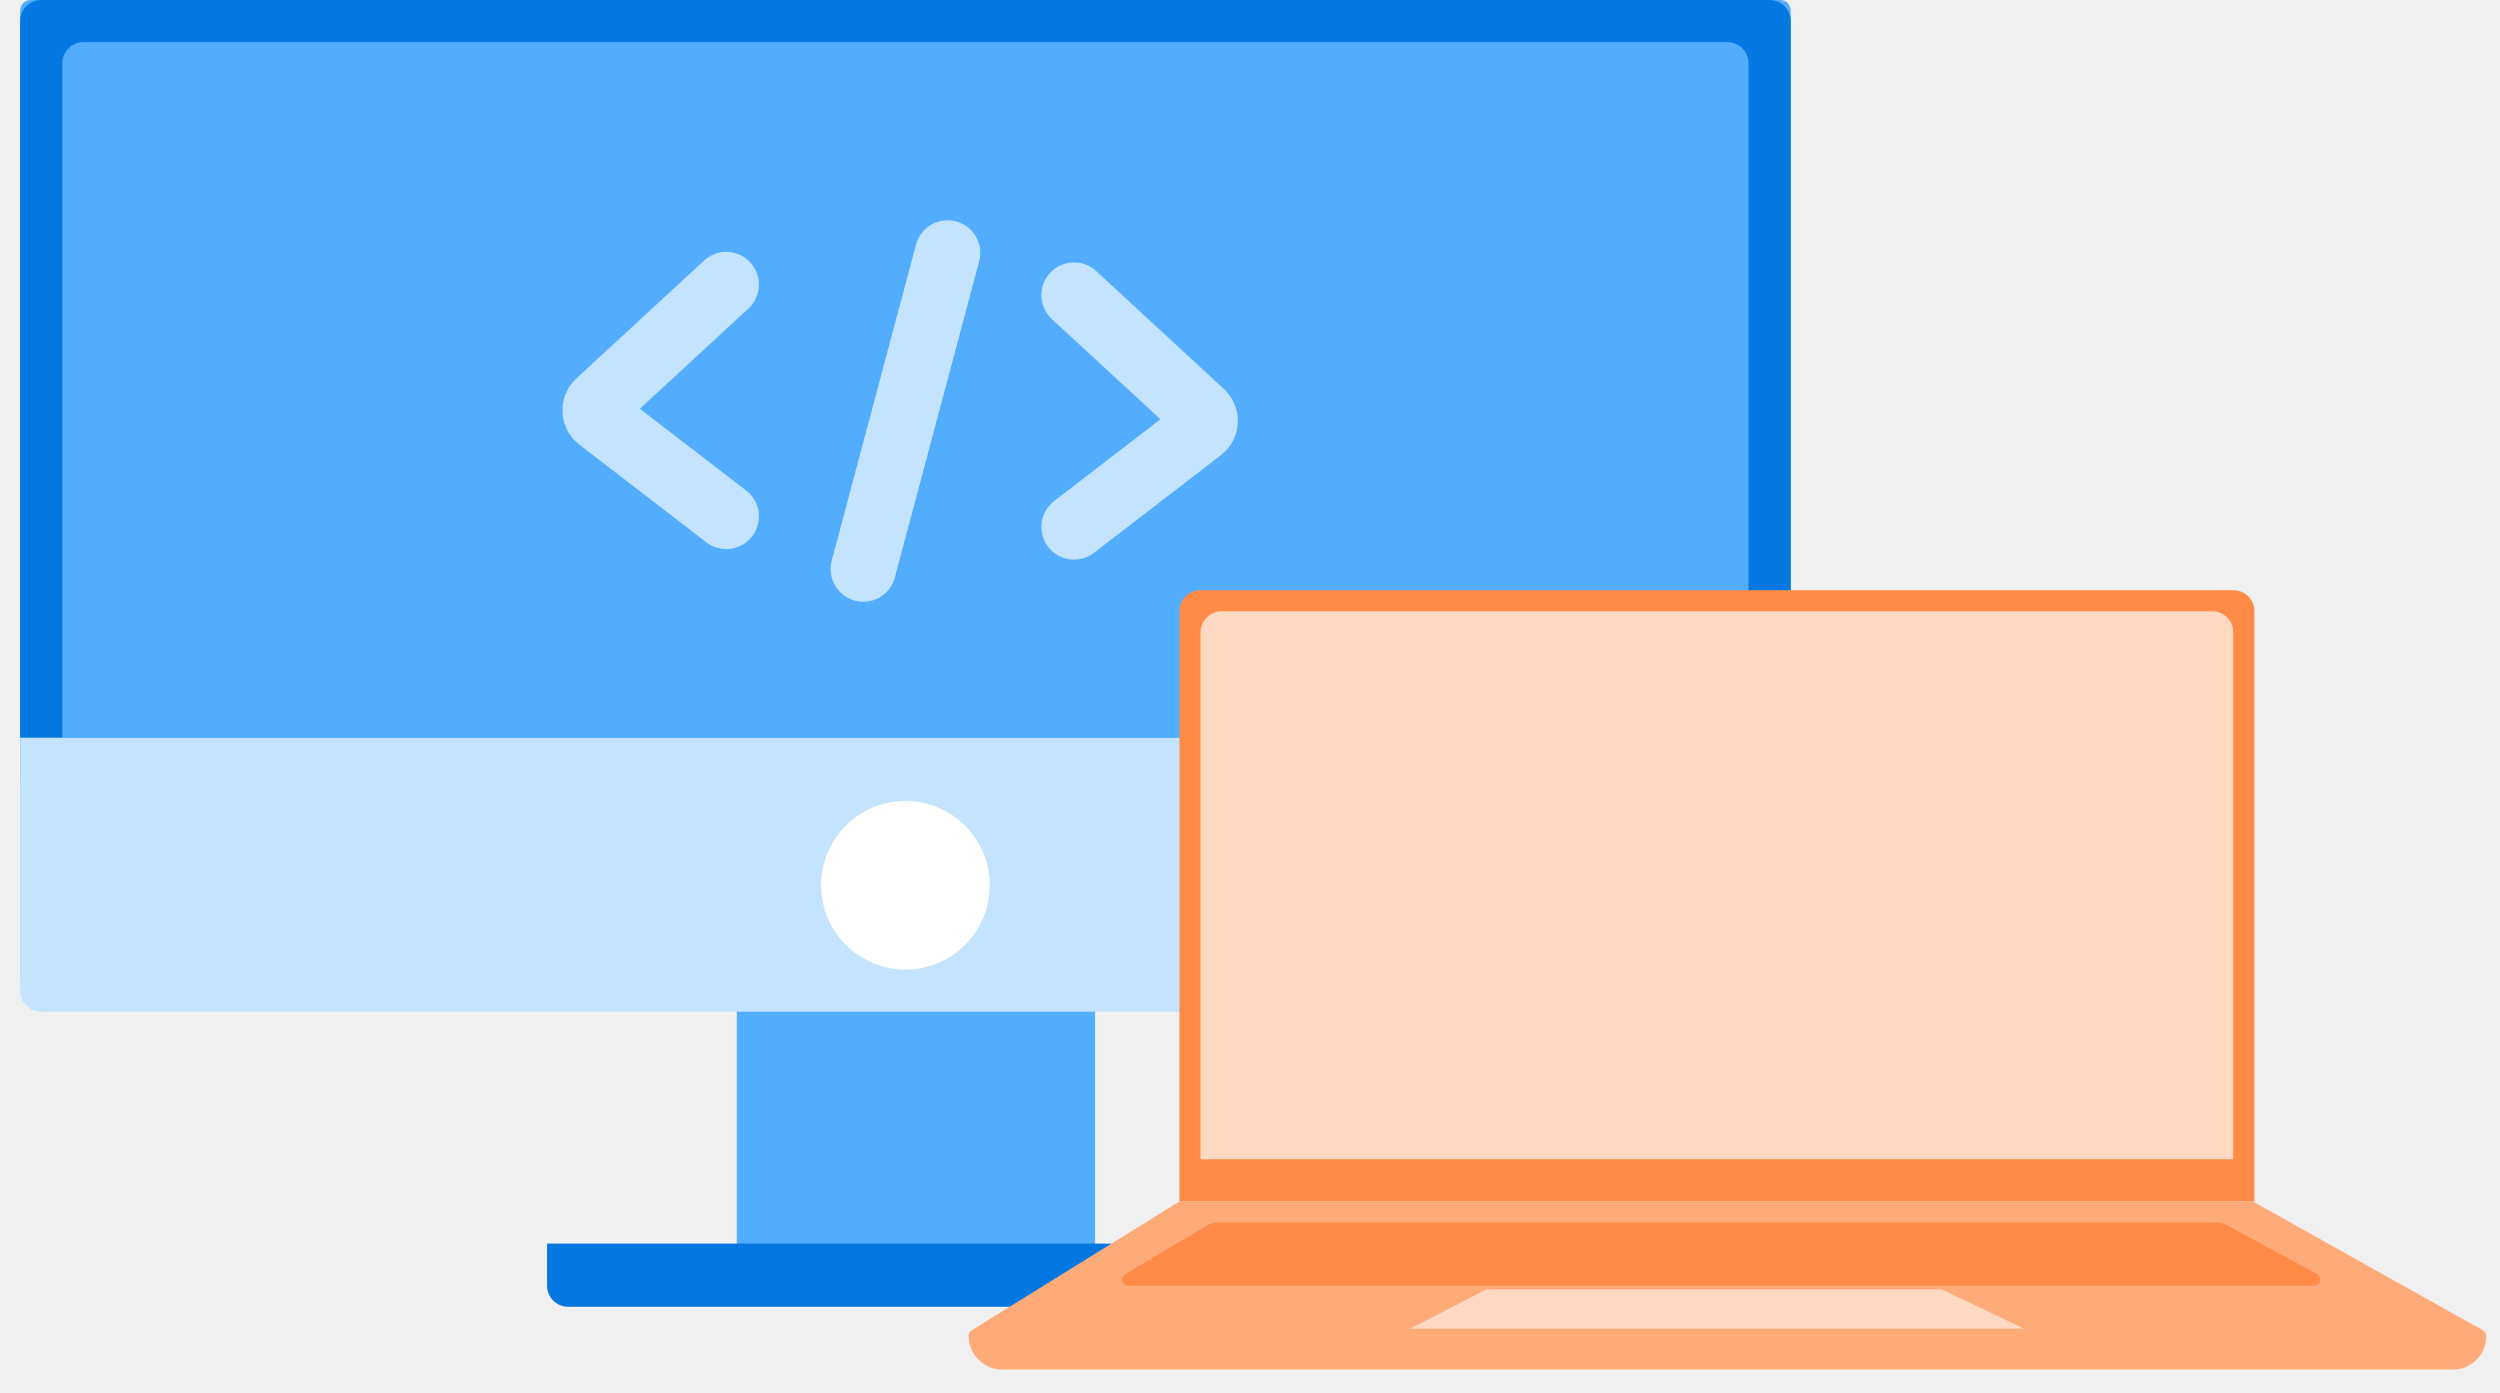
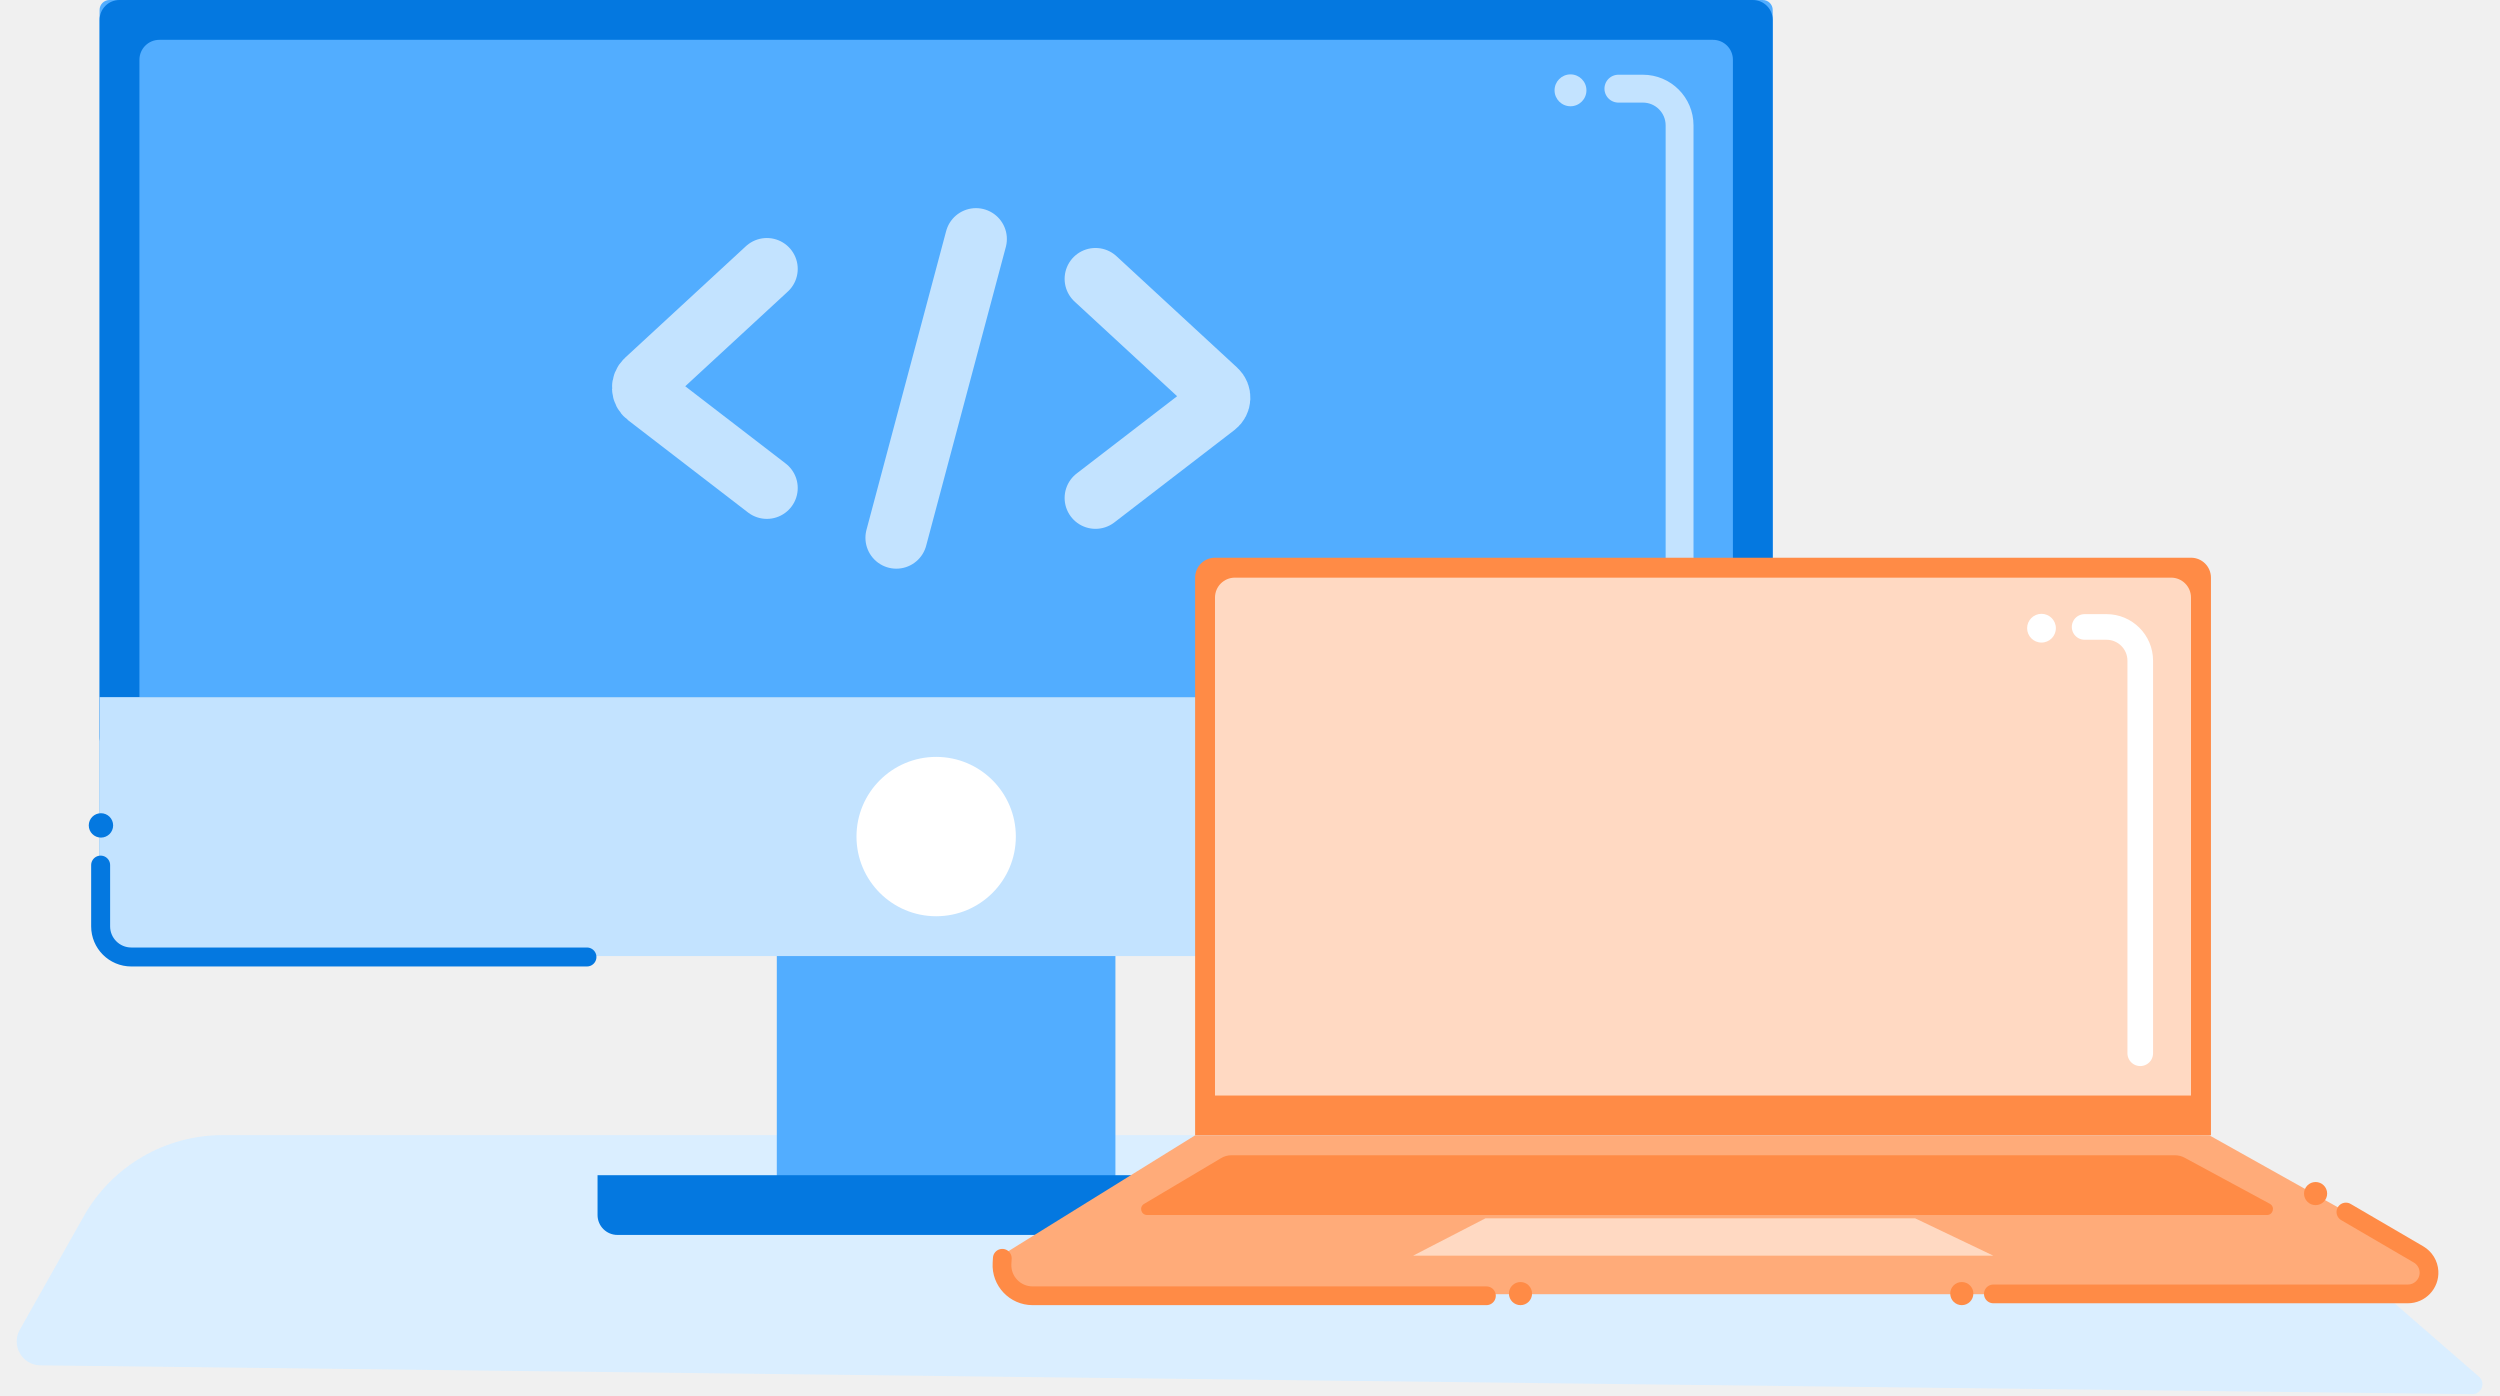
- <svg xmlns="http://www.w3.org/2000/svg" width="88" height="49" viewBox="0 0 88 49" fill="none">
-   <path fill-rule="evenodd" clip-rule="evenodd" d="M63.032 0.371C63.032 0.166 62.865 -0 62.661 -0H1.08C0.875 -0 0.709 0.166 0.709 0.371V34.129C0.709 34.539 1.041 34.871 1.451 34.871H62.29C62.699 34.871 63.032 34.539 63.032 34.129V0.371ZM38.548 35.242C38.548 35.037 38.382 34.871 38.177 34.871H26.306C26.101 34.871 25.935 35.037 25.935 35.242V44.516C25.935 44.926 26.267 45.258 26.677 45.258H37.806C38.216 45.258 38.548 44.926 38.548 44.516V35.242Z" fill="#52ADFF" />
-   <path d="M19.258 43.774H45.226V45.258C45.226 45.668 44.893 46 44.484 46H20C19.59 46 19.258 45.668 19.258 45.258V43.774Z" fill="#0478E0" />
-   <rect x="0.709" y="-0" width="62.323" height="28.194" rx="0.742" fill="#0478E0" />
-   <path d="M2.194 2.226C2.194 1.816 2.526 1.484 2.936 1.484H60.807C61.217 1.484 61.549 1.816 61.549 2.226V25.968H2.194V2.226Z" fill="#52ADFF" />
-   <path d="M0.709 25.968H63.032V34.871C63.032 35.281 62.699 35.613 62.29 35.613H1.451C1.041 35.613 0.709 35.281 0.709 34.871V25.968Z" fill="#C3E3FF" />
-   <path d="M25.564 10.016L21.065 14.169C20.896 14.325 20.908 14.596 21.09 14.736L25.564 18.177" stroke="#C3E3FF" stroke-width="2.3" stroke-linecap="round" />
-   <path d="M37.806 10.387L42.305 14.54C42.474 14.696 42.462 14.967 42.28 15.107L37.806 18.548" stroke="#C3E3FF" stroke-width="2.3" stroke-linecap="round" />
-   <path d="M33.355 8.903L30.387 20.032" stroke="#C3E3FF" stroke-width="2.3" stroke-linecap="round" />
-   <circle cx="31.871" cy="31.161" r="2.968" fill="white" />
-   <path d="M41.517 21.516C41.517 21.106 41.849 20.774 42.258 20.774H78.613C79.023 20.774 79.355 21.106 79.355 21.516V42.29H41.517V21.516Z" fill="#FF8B46" />
-   <path d="M42.257 22.258C42.257 21.848 42.59 21.516 42.999 21.516H77.87C78.28 21.516 78.612 21.848 78.612 22.258V40.806H42.257V22.258Z" fill="#FFD9C2" />
-   <path d="M79.297 42.29H41.516L34.208 46.823C34.139 46.866 34.096 46.942 34.096 47.024C34.096 47.678 34.626 48.208 35.279 48.208H86.339C86.989 48.208 87.516 47.681 87.516 47.031C87.516 46.945 87.469 46.867 87.395 46.825L79.297 42.29Z" fill="#FFAB79" />
-   <path d="M39.615 44.844L42.488 43.136C42.603 43.068 42.734 43.032 42.867 43.032H78.018C78.141 43.032 78.262 43.063 78.371 43.121L81.548 44.84C81.751 44.949 81.673 45.258 81.442 45.258H39.729C39.502 45.258 39.42 44.96 39.615 44.844Z" fill="#FF8B46" />
-   <path fill-rule="evenodd" clip-rule="evenodd" d="M52.329 45.382L49.637 46.772H60.064V46.772H71.248L68.34 45.382H60.134V45.382H52.329Z" fill="#FFD9C2" />
+ <svg xmlns="http://www.w3.org/2000/svg" width="2372" height="1324" viewBox="0 0 2372 1324" fill="none">
+   <path d="M211.184 1077.01H576.406H2084.76C2087.04 1077.01 2089.24 1077.84 2090.96 1079.33L2352.06 1306.19C2358.7 1311.96 2354.55 1322.88 2345.75 1322.78L38.286 1295.45C21.053 1295.25 10.337 1276.66 18.797 1261.64L79.469 1153.98C106.264 1106.43 156.605 1077.01 211.184 1077.01Z" fill="#DAEEFF" />
+   <path fill-rule="evenodd" clip-rule="evenodd" d="M1681.95 9.449C1681.95 4.231 1677.72 0 1672.5 0H103.924C98.706 0 94.475 4.231 94.475 9.449V869.333C94.475 879.771 102.936 888.232 113.374 888.232H1663.05C1673.49 888.232 1681.95 879.771 1681.95 869.333V9.449ZM1058.31 897.683C1058.31 892.464 1054.08 888.233 1048.86 888.233H746.484C741.265 888.233 737.034 892.464 737.034 897.683V1133.91C737.034 1144.35 745.496 1152.81 755.933 1152.81H1039.41C1049.85 1152.81 1058.31 1144.35 1058.31 1133.91V897.683Z" fill="#52ADFF" />
+   <path d="M566.953 1115.01H1228.4V1152.81C1228.4 1163.25 1219.94 1171.71 1209.5 1171.71H585.852C575.415 1171.71 566.953 1163.25 566.953 1152.81V1115.01Z" fill="#0478E0" />
+   <rect x="94.475" width="1587.48" height="718.145" rx="18.898" fill="#0478E0" />
+   <path d="M132.3 56.693C132.3 46.255 140.761 37.794 151.199 37.794H1625.29C1635.72 37.794 1644.18 46.255 1644.18 56.693V661.446H132.3V56.693Z" fill="#52ADFF" />
+   <circle cx="1490.09" cy="85.698" r="15.123" fill="#C3E3FF" />
+   <path d="M1535.53 84.119H1558.75C1577.99 84.119 1593.58 99.711 1593.58 118.944V529.115" stroke="#C3E3FF" stroke-width="26.442" stroke-linecap="round" />
+   <path d="M94.475 661.451H1681.95V888.233C1681.95 898.671 1673.49 907.132 1663.05 907.132H113.374C102.936 907.132 94.475 898.671 94.475 888.233V661.451Z" fill="#C3E3FF" />
+   <path d="M95.484 820.809V878.906C95.484 894.969 108.505 907.99 124.568 907.99H556.892" stroke="#0478E0" stroke-width="18" stroke-linecap="round" />
+   <circle cx="95.781" cy="783.148" r="11.565" fill="#0478E0" />
+   <path d="M727.59 255.131L612.983 360.922C608.68 364.894 608.989 371.784 613.631 375.355L727.59 463.015" stroke="#C3E3FF" stroke-width="58.597" stroke-linecap="round" />
+   <path d="M1039.41 264.578L1154.01 370.369C1158.32 374.341 1158.01 381.231 1153.37 384.802L1039.41 472.462" stroke="#C3E3FF" stroke-width="58.597" stroke-linecap="round" />
+   <path d="M926.017 226.779L850.423 510.257" stroke="#C3E3FF" stroke-width="58.597" stroke-linecap="round" />
+   <circle cx="888.235" cy="793.737" r="75.594" fill="white" />
+   <path d="M1133.92 548.059C1133.92 537.622 1142.38 529.161 1152.82 529.161H2078.85C2089.28 529.161 2097.75 537.622 2097.75 548.059V1077.22H1133.92V548.059Z" fill="#FF8B46" />
+   <path d="M1152.79 566.959C1152.79 556.522 1161.25 548.061 1171.69 548.061H2059.92C2070.36 548.061 2078.82 556.522 2078.82 566.959V1039.42H1152.79V566.959Z" fill="#FFD9C2" />
+   <path d="M2096.27 1077.22H1133.9L947.763 1192.68C945.991 1193.78 944.913 1195.72 944.913 1197.8C944.913 1214.45 958.407 1227.94 975.052 1227.94H2275.63C2292.19 1227.94 2305.61 1214.52 2305.61 1197.96C2305.61 1195.79 2304.44 1193.79 2302.54 1192.73L2096.27 1077.22Z" fill="#FFAB79" />
+   <path d="M1891.3 1227.65H2284.55C2296.11 1227.65 2305.29 1217.93 2304.62 1206.38V1206.38C2304.23 1199.67 2300.5 1193.59 2294.69 1190.19L2225.79 1149.96" stroke="#FF8B46" stroke-width="17.792" stroke-linecap="round" />
+   <circle cx="1861.35" cy="1227.36" r="10.972" fill="#FF8B46" />
+   <circle cx="1936.97" cy="596.035" r="13.641" fill="white" />
+   <path d="M1977.89 594.849H1998.64C2016.33 594.849 2030.67 609.187 2030.67 626.874V999.322" stroke="white" stroke-width="24.316" stroke-linecap="round" />
+   <circle cx="2197.03" cy="1132.47" r="10.972" fill="#FF8B46" />
+   <path d="M950.987 1193.85L950.707 1198.66C949.733 1215.36 963.013 1229.43 979.741 1229.43H1410.32" stroke="#FF8B46" stroke-width="17.792" stroke-linecap="round" />
+   <circle cx="1442.64" cy="1227.36" r="10.972" fill="#FF8B46" />
+   <path d="M1085.48 1142.27L1158.68 1098.77C1161.6 1097.03 1164.93 1096.11 1168.33 1096.11H2063.68C2066.82 1096.11 2069.91 1096.9 2072.67 1098.39L2153.6 1142.15C2158.77 1144.95 2156.79 1152.81 2150.9 1152.81H1088.38C1082.62 1152.81 1080.53 1145.21 1085.48 1142.27Z" fill="#FF8B46" />
+   <path fill-rule="evenodd" clip-rule="evenodd" d="M1409.33 1155.98L1340.77 1191.37L1606.37 1191.37H1891.24L1817.16 1155.98H1608.14V1155.98H1409.33Z" fill="#FFD9C2" />
</svg>
